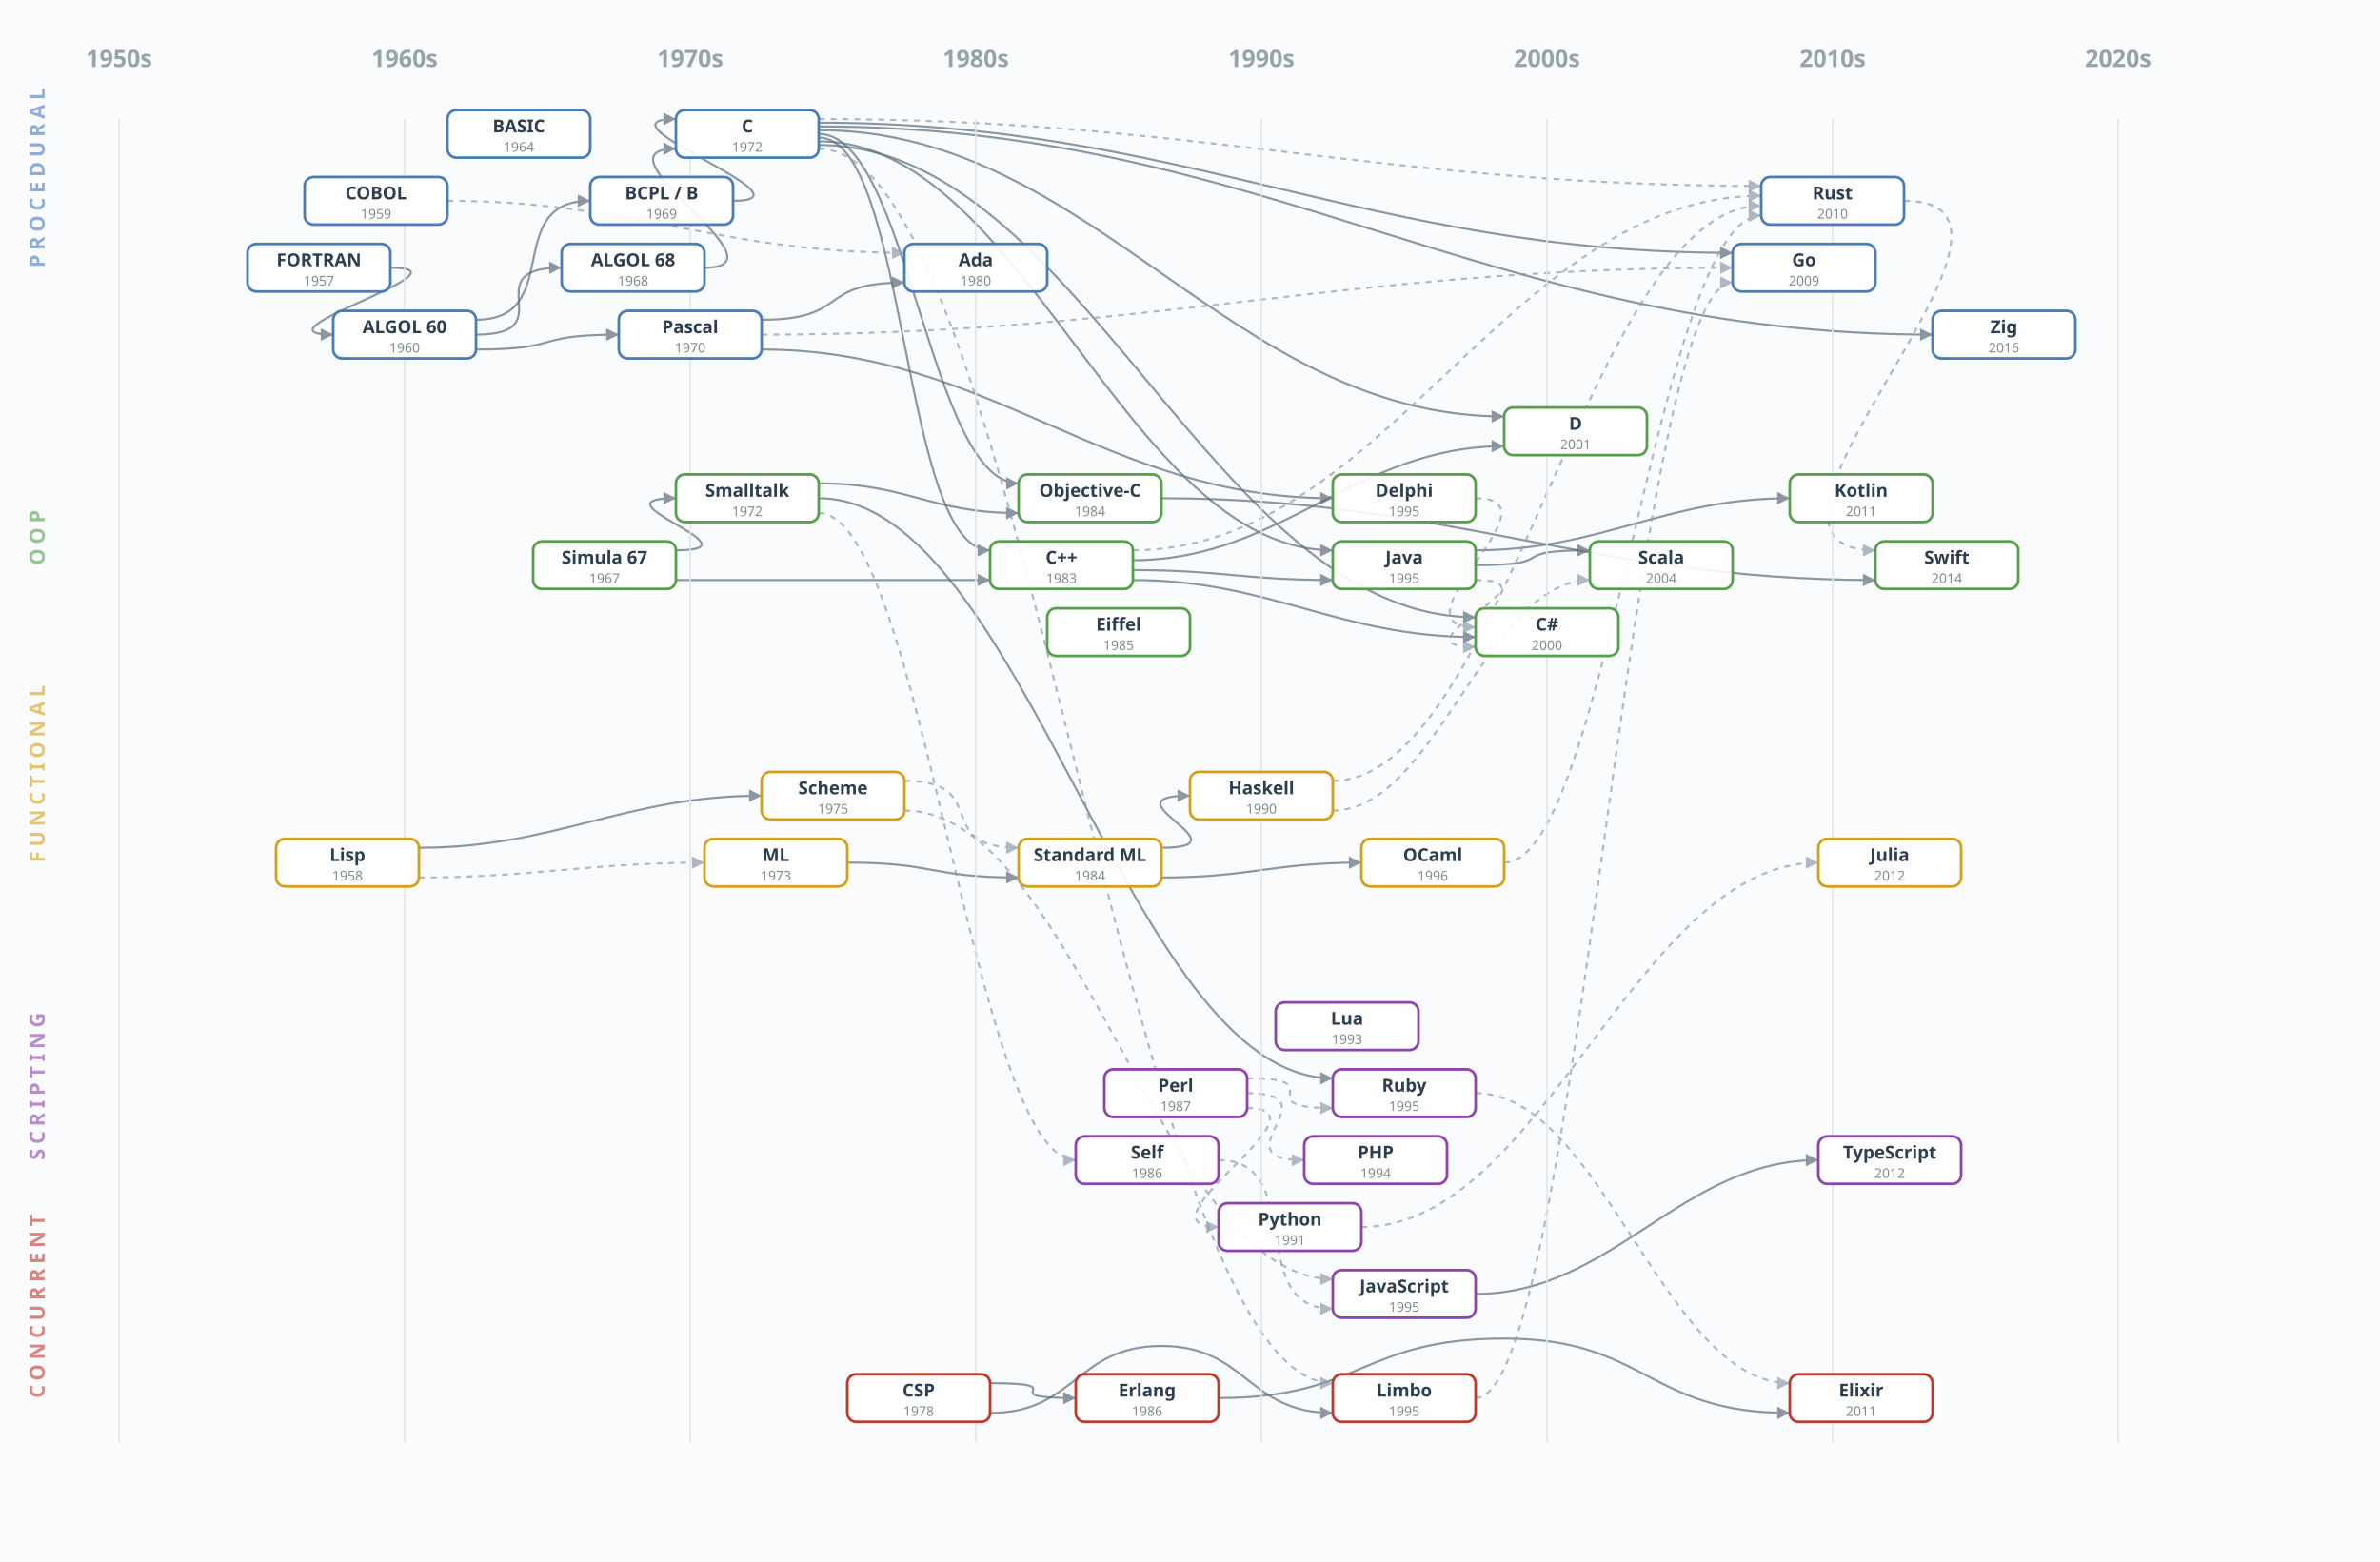
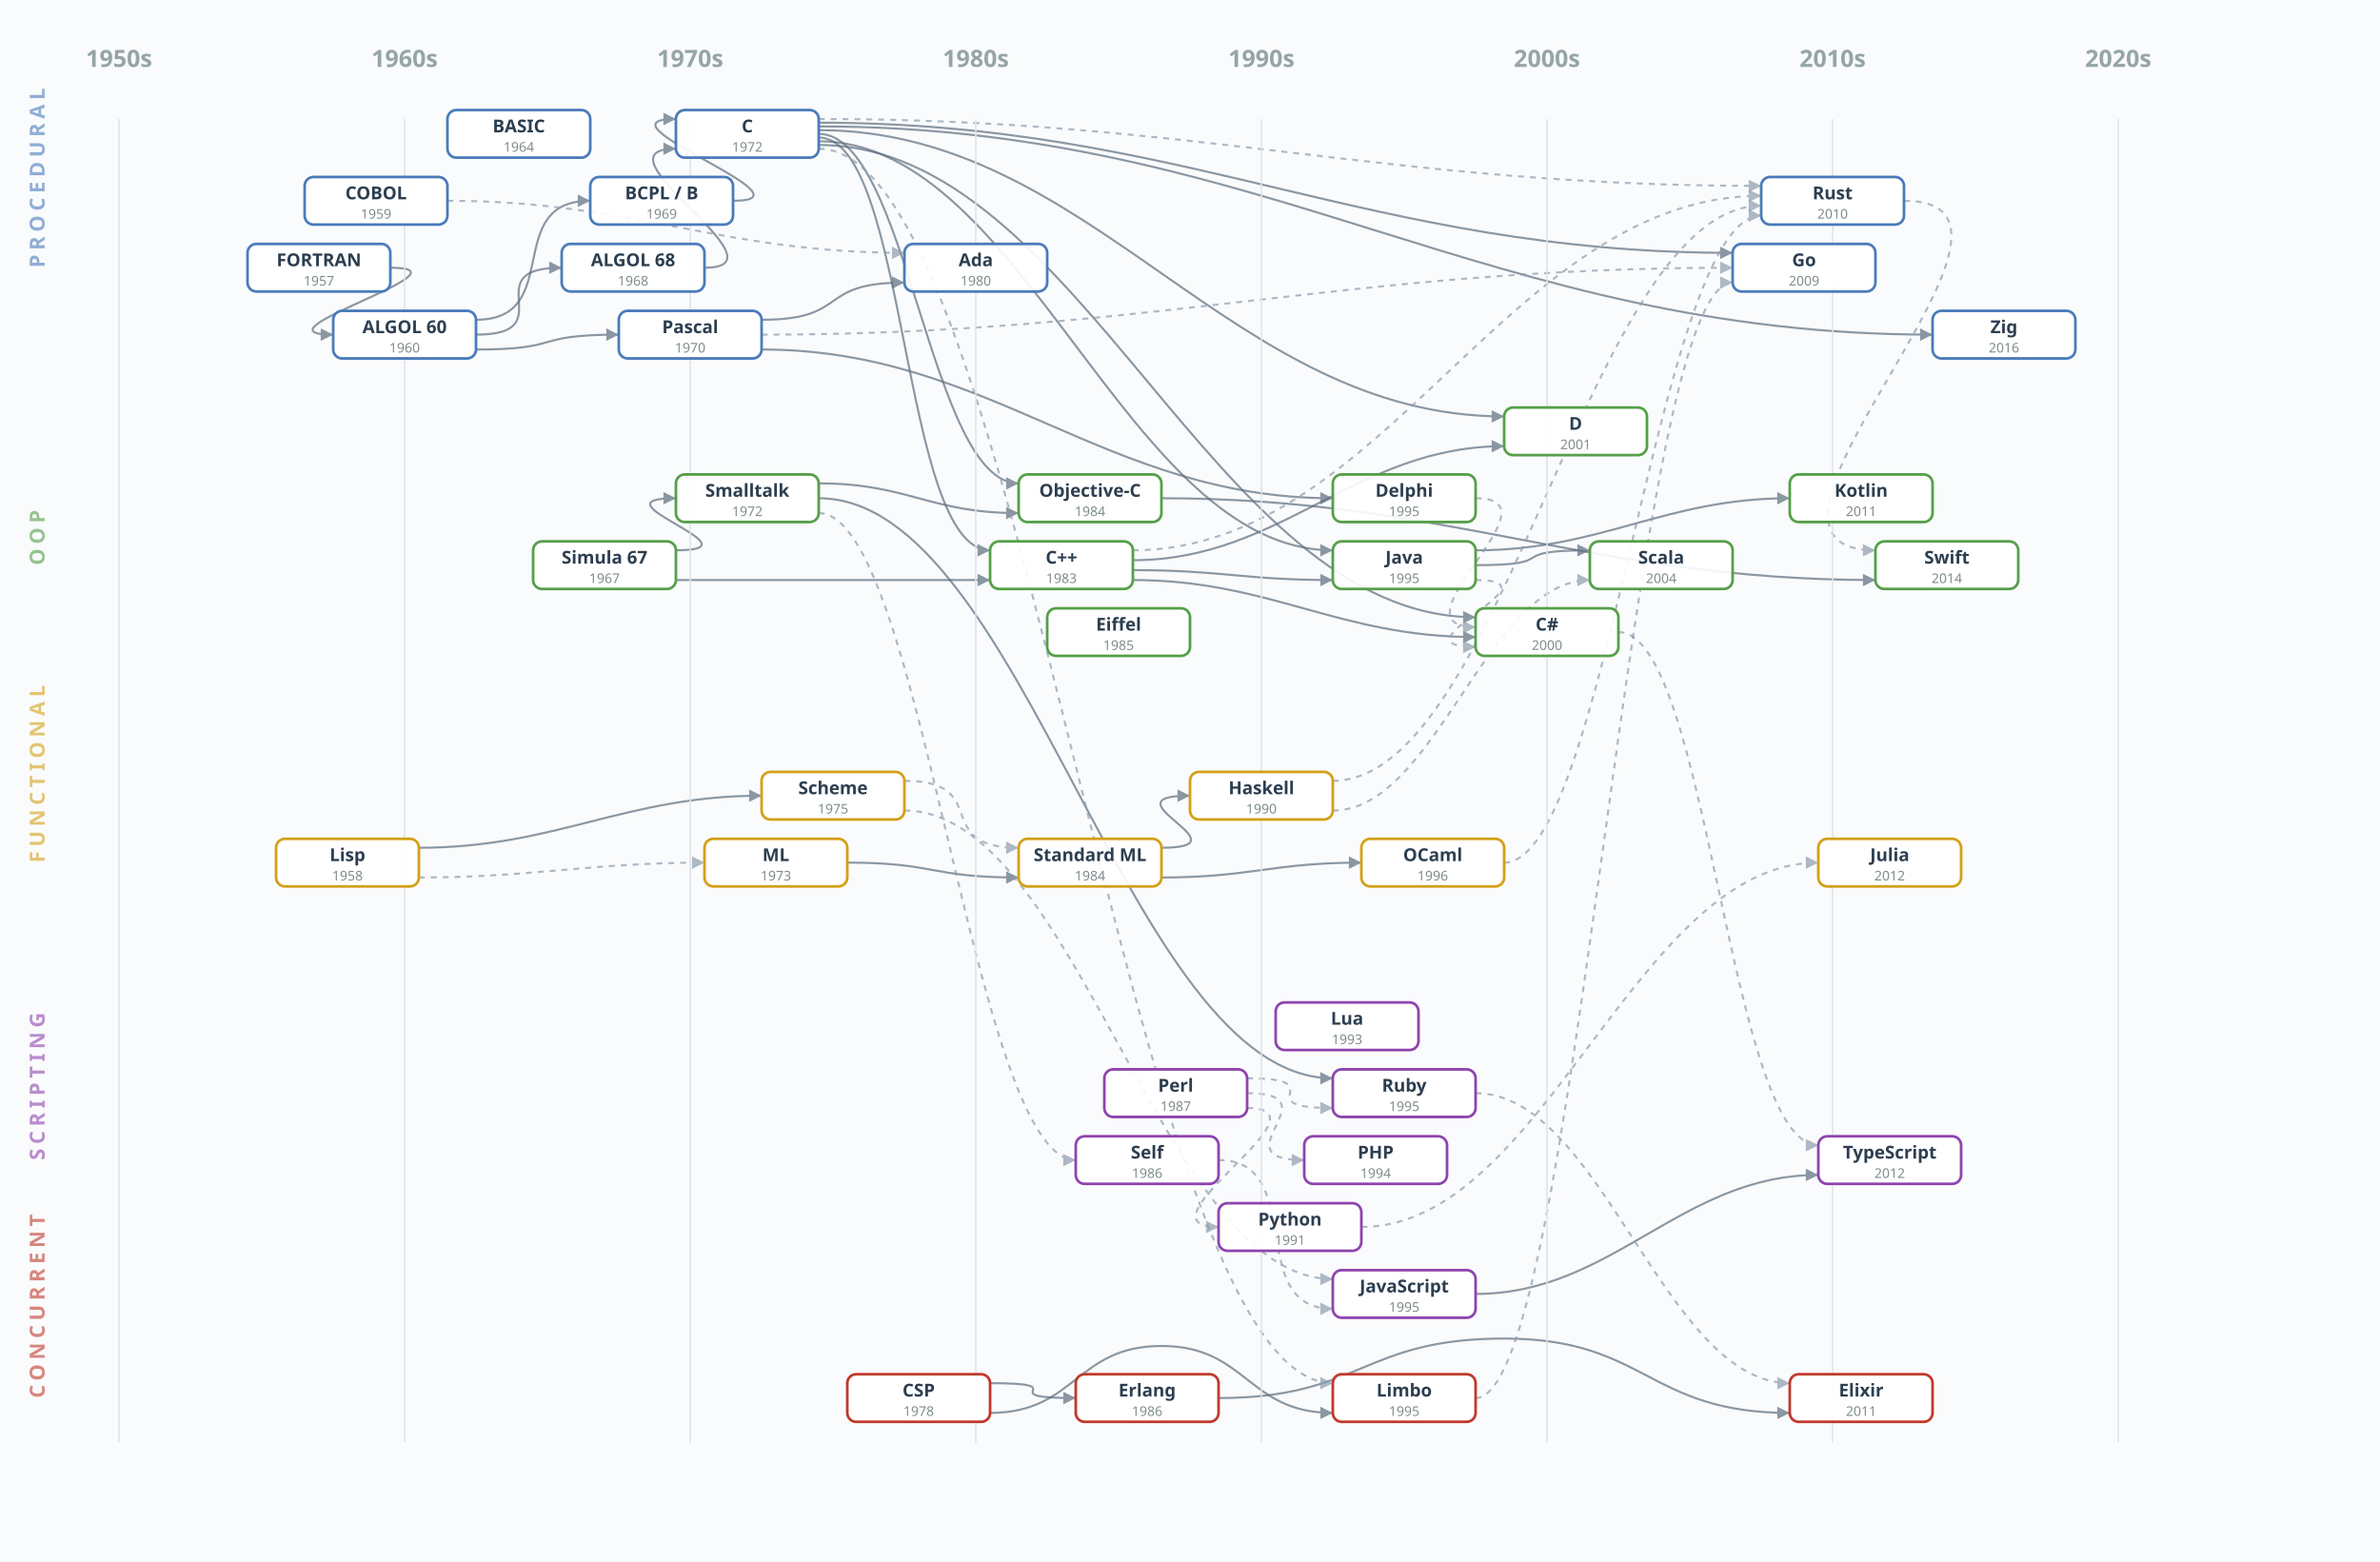
<svg xmlns="http://www.w3.org/2000/svg" viewBox="0 0 1600 1050" width="1600" height="1050">
  <rect width="1600" height="1050" fill="#fafbfc" />
  <defs>
    <marker id="as" viewBox="0 0 10 10" refX="10" refY="5" markerWidth="6" markerHeight="6" orient="auto-start-reverse">
      <path d="M0 0L10 5L0 10z" fill="#5a6c7d" />
    </marker>
    <marker id="ad" viewBox="0 0 10 10" refX="10" refY="5" markerWidth="6" markerHeight="6" orient="auto-start-reverse">
      <path d="M0 0L10 5L0 10z" fill="#8b9bac" />
    </marker>
  </defs>
  <path d="M262.4,180C322.4,180 164.0,225 224.0,225" stroke="#5a6c7d" stroke-width="1.4" fill="none" marker-end="url(#as)" opacity="0.7" />
  <path d="M320.0,225.0C380.0,225.0 317.6,180 377.6,180" stroke="#5a6c7d" stroke-width="1.4" fill="none" marker-end="url(#as)" opacity="0.7" />
  <path d="M320.0,235.0C380.0,235.0 356.0,225 416.0,225" stroke="#5a6c7d" stroke-width="1.4" fill="none" marker-end="url(#as)" opacity="0.7" />
  <path d="M320.0,215.0C380.0,215.0 336.8,135 396.8,135" stroke="#5a6c7d" stroke-width="1.4" fill="none" marker-end="url(#as)" opacity="0.7" />
  <path d="M492.8,135C552.8,135 394.4,80.0 454.4,80.0" stroke="#5a6c7d" stroke-width="1.4" fill="none" marker-end="url(#as)" opacity="0.7" />
  <path d="M473.6,180C533.6,180 394.4,100.0 454.4,100.0" stroke="#5a6c7d" stroke-width="1.4" fill="none" marker-end="url(#as)" opacity="0.7" />
  <path d="M512.0,215.0C572.0,215.0 548.0,190.0 608.0,190.0" stroke="#5a6c7d" stroke-width="1.4" fill="none" marker-end="url(#as)" opacity="0.7" />
  <path d="M512.0,235.0C665.6,235.0 742.4,335 896.0,335" stroke="#5a6c7d" stroke-width="1.4" fill="none" marker-end="url(#as)" opacity="0.7" />
  <path d="M550.4,92.5C610.4,92.5 605.6,370.0 665.6,370.0" stroke="#5a6c7d" stroke-width="1.4" fill="none" marker-end="url(#as)" opacity="0.7" />
  <path d="M550.4,90.0C610.4,90.0 624.8,325.0 684.8,325.0" stroke="#5a6c7d" stroke-width="1.4" fill="none" marker-end="url(#as)" opacity="0.7" />
  <path d="M550.4,95.0C688.64,95.0 757.76,370.0 896.0,370.0" stroke="#5a6c7d" stroke-width="1.4" fill="none" marker-end="url(#as)" opacity="0.7" />
  <path d="M550.4,97.5C727.04,97.5 815.36,415.0 992.0,415.0" stroke="#5a6c7d" stroke-width="1.4" fill="none" marker-end="url(#as)" opacity="0.7" />
  <path d="M550.4,82.5C796.16,82.5 919.04,170.0 1164.8,170.0" stroke="#5a6c7d" stroke-width="1.4" fill="none" marker-end="url(#as)" opacity="0.7" />
  <path d="M550.4,87.5C734.72,87.5 826.88,280.0 1011.2,280.0" stroke="#5a6c7d" stroke-width="1.4" fill="none" marker-end="url(#as)" opacity="0.7" />
  <path d="M550.4,85.0C849.92,85.0 999.68,225 1299.2,225" stroke="#5a6c7d" stroke-width="1.4" fill="none" marker-end="url(#as)" opacity="0.7" />
  <path d="M454.4,370.0C514.4,370.0 394.4,335 454.4,335" stroke="#5a6c7d" stroke-width="1.4" fill="none" marker-end="url(#as)" opacity="0.7" />
  <path d="M454.4,390.0C538.88,390.0 581.12,390.0 665.6,390.0" stroke="#5a6c7d" stroke-width="1.4" fill="none" marker-end="url(#as)" opacity="0.7" />
  <path d="M550.4,325.0C610.4,325.0 624.8,345.0 684.8,345.0" stroke="#5a6c7d" stroke-width="1.4" fill="none" marker-end="url(#as)" opacity="0.7" />
  <path d="M550.4,335.0C688.64,335.0 757.76,725.0 896.0,725.0" stroke="#5a6c7d" stroke-width="1.4" fill="none" marker-end="url(#as)" opacity="0.7" />
  <path d="M761.6,383.333C821.6,383.333 836.0,390.0 896.0,390.0" stroke="#5a6c7d" stroke-width="1.4" fill="none" marker-end="url(#as)" opacity="0.7" />
  <path d="M761.6,390.0C853.76,390.0 899.84,428.333 992.0,428.333" stroke="#5a6c7d" stroke-width="1.4" fill="none" marker-end="url(#as)" opacity="0.7" />
  <path d="M761.6,376.667C861.44,376.667 911.36,300.0 1011.2,300.0" stroke="#5a6c7d" stroke-width="1.4" fill="none" marker-end="url(#as)" opacity="0.7" />
  <path d="M780.8,335C972.8,335 1068.8,390.0 1260.8,390.0" stroke="#5a6c7d" stroke-width="1.4" fill="none" marker-end="url(#as)" opacity="0.7" />
  <path d="M992.0,380.0C1052.0,380.0 1008.8,370.0 1068.8,370.0" stroke="#5a6c7d" stroke-width="1.4" fill="none" marker-end="url(#as)" opacity="0.7" />
  <path d="M992.0,370.0C1076.48,370.0 1118.72,335 1203.2,335" stroke="#5a6c7d" stroke-width="1.4" fill="none" marker-end="url(#as)" opacity="0.7" />
  <path d="M281.6,570.0C373.76,570.0 419.84,535 512.0,535" stroke="#5a6c7d" stroke-width="1.4" fill="none" marker-end="url(#as)" opacity="0.7" />
  <path d="M569.6,580C629.6,580 624.8,590.0 684.8,590.0" stroke="#5a6c7d" stroke-width="1.4" fill="none" marker-end="url(#as)" opacity="0.7" />
  <path d="M780.8,590.0C840.8,590.0 855.2,580 915.2,580" stroke="#5a6c7d" stroke-width="1.4" fill="none" marker-end="url(#as)" opacity="0.7" />
  <path d="M780.8,570.0C840.8,570.0 740.0,535 800.0,535" stroke="#5a6c7d" stroke-width="1.4" fill="none" marker-end="url(#as)" opacity="0.7" />
-   <path d="M992.0,870C1084.16,870 1130.24,780 1222.4,780" stroke="#5a6c7d" stroke-width="1.4" fill="none" marker-end="url(#as)" opacity="0.7" />
+   <path d="M992.0,870C1084.16,870 1130.24,790.0 1222.4,790.0" stroke="#5a6c7d" stroke-width="1.4" fill="none" marker-end="url(#as)" opacity="0.7" />
  <path d="M665.6,930.0C725.6,930.0 663.2,940 723.2,940" stroke="#5a6c7d" stroke-width="1.4" fill="none" marker-end="url(#as)" opacity="0.7" />
  <path d="M665.6,950.0C723.2,950.0 723.2,905.0 780.8,905.0C838.4,905.0 838.4,950.0 896.0,950.0" stroke="#5a6c7d" stroke-width="1.4" fill="none" marker-end="url(#as)" opacity="0.7" />
  <path d="M819.2,940C915.2,940 915.2,900.0 1011.2,900.0C1107.2,900.0 1107.2,950.0 1203.2,950.0" stroke="#5a6c7d" stroke-width="1.4" fill="none" marker-end="url(#as)" opacity="0.7" />
  <path d="M550.4,345.0C619.52,345.0 654.08,780 723.2,780" stroke="#8b9bac" stroke-width="1.4" fill="none" stroke-dasharray="4,4" marker-end="url(#ad)" opacity="0.7" />
  <path d="M281.6,590.0C358.4,590.0 396.8,580 473.6,580" stroke="#8b9bac" stroke-width="1.4" fill="none" stroke-dasharray="4,4" marker-end="url(#ad)" opacity="0.7" />
  <path d="M608.0,525.0C668.0,525.0 624.8,570.0 684.8,570.0" stroke="#8b9bac" stroke-width="1.4" fill="none" stroke-dasharray="4,4" marker-end="url(#ad)" opacity="0.7" />
  <path d="M896.0,545.0C965.12,545.0 999.68,390.0 1068.8,390.0" stroke="#8b9bac" stroke-width="1.4" fill="none" stroke-dasharray="4,4" marker-end="url(#ad)" opacity="0.7" />
  <path d="M819.2,780C879.2,780 836.0,880.0 896.0,880.0" stroke="#8b9bac" stroke-width="1.4" fill="none" stroke-dasharray="4,4" marker-end="url(#ad)" opacity="0.7" />
  <path d="M838.4,745.0C898.4,745.0 759.2,825 819.2,825" stroke="#8b9bac" stroke-width="1.4" fill="none" stroke-dasharray="4,4" marker-end="url(#ad)" opacity="0.7" />
  <path d="M838.4,725.0C898.4,725.0 836.0,745.0 896.0,745.0" stroke="#8b9bac" stroke-width="1.4" fill="none" stroke-dasharray="4,4" marker-end="url(#ad)" opacity="0.7" />
  <path d="M838.4,735.0C898.4,735.0 816.8,780 876.8,780" stroke="#8b9bac" stroke-width="1.4" fill="none" stroke-dasharray="4,4" marker-end="url(#ad)" opacity="0.7" />
  <path d="M915.2,825C1038.08,825 1099.52,580 1222.4,580" stroke="#8b9bac" stroke-width="1.4" fill="none" stroke-dasharray="4,4" marker-end="url(#ad)" opacity="0.7" />
  <path d="M550.4,80.0C803.84,80.0 930.56,125.0 1184.0,125.0" stroke="#8b9bac" stroke-width="1.4" fill="none" stroke-dasharray="4,4" marker-end="url(#ad)" opacity="0.7" />
  <path d="M1011.2,580C1080.32,580 1114.88,145.0 1184.0,145.0" stroke="#8b9bac" stroke-width="1.4" fill="none" stroke-dasharray="4,4" marker-end="url(#ad)" opacity="0.7" />
  <path d="M761.6,370.0C930.56,370.0 1015.04,131.667 1184.0,131.667" stroke="#8b9bac" stroke-width="1.4" fill="none" stroke-dasharray="4,4" marker-end="url(#ad)" opacity="0.7" />
  <path d="M608.0,545.0C723.2,545.0 780.8,860.0 896.0,860.0" stroke="#8b9bac" stroke-width="1.4" fill="none" stroke-dasharray="4,4" marker-end="url(#ad)" opacity="0.7" />
  <path d="M992.0,735C1076.48,735 1118.72,930.0 1203.2,930.0" stroke="#8b9bac" stroke-width="1.4" fill="none" stroke-dasharray="4,4" marker-end="url(#ad)" opacity="0.7" />
  <path d="M992.0,390.0C1052.0,390.0 932.0,435.0 992.0,435.0" stroke="#8b9bac" stroke-width="1.4" fill="none" stroke-dasharray="4,4" marker-end="url(#ad)" opacity="0.7" />
  <path d="M896.0,525.0C1011.2,525.0 1068.8,138.333 1184.0,138.333" stroke="#8b9bac" stroke-width="1.4" fill="none" stroke-dasharray="4,4" marker-end="url(#ad)" opacity="0.7" />
  <path d="M992.0,335C1052.0,335 932.0,421.667 992.0,421.667" stroke="#8b9bac" stroke-width="1.4" fill="none" stroke-dasharray="4,4" marker-end="url(#ad)" opacity="0.7" />
  <path d="M300.8,135C423.68,135 485.12,170.0 608.0,170.0" stroke="#8b9bac" stroke-width="1.4" fill="none" stroke-dasharray="4,4" marker-end="url(#ad)" opacity="0.7" />
  <path d="M992.0,940C1061.12,940 1095.68,190.0 1164.8,190.0" stroke="#8b9bac" stroke-width="1.4" fill="none" stroke-dasharray="4,4" marker-end="url(#ad)" opacity="0.7" />
  <path d="M512.0,225.0C773.12,225.0 903.68,180.0 1164.8,180.0" stroke="#8b9bac" stroke-width="1.4" fill="none" stroke-dasharray="4,4" marker-end="url(#ad)" opacity="0.7" />
  <path d="M550.4,100.0C688.64,100.0 757.76,930.0 896.0,930.0" stroke="#8b9bac" stroke-width="1.4" fill="none" stroke-dasharray="4,4" marker-end="url(#ad)" opacity="0.7" />
  <path d="M1280.0,135C1397.5,135 1143.3,370.0 1260.8,370.0" stroke="#8b9bac" stroke-width="1.4" fill="none" stroke-dasharray="4,4" marker-end="url(#ad)" opacity="0.7" />
+   <path d="M1088.0,425C1148.0,425 1162.4,770.0 1222.4,770.0" stroke="#8b9bac" stroke-width="1.4" fill="none" stroke-dasharray="4,4" marker-end="url(#ad)" opacity="0.7" />
  <line x1="80.0" y1="80" x2="80.0" y2="970" stroke="#e1e4e8" stroke-width="1" />
  <text x="80.0" y="45" text-anchor="middle" font-size="16" font-family="sans-serif" fill="#95a5a6" font-weight="bold">1950s</text>
  <line x1="272.0" y1="80" x2="272.0" y2="970" stroke="#e1e4e8" stroke-width="1" />
  <text x="272.0" y="45" text-anchor="middle" font-size="16" font-family="sans-serif" fill="#95a5a6" font-weight="bold">1960s</text>
  <line x1="464.0" y1="80" x2="464.0" y2="970" stroke="#e1e4e8" stroke-width="1" />
  <text x="464.0" y="45" text-anchor="middle" font-size="16" font-family="sans-serif" fill="#95a5a6" font-weight="bold">1970s</text>
  <line x1="656.0" y1="80" x2="656.0" y2="970" stroke="#e1e4e8" stroke-width="1" />
  <text x="656.0" y="45" text-anchor="middle" font-size="16" font-family="sans-serif" fill="#95a5a6" font-weight="bold">1980s</text>
  <line x1="848.0" y1="80" x2="848.0" y2="970" stroke="#e1e4e8" stroke-width="1" />
  <text x="848.0" y="45" text-anchor="middle" font-size="16" font-family="sans-serif" fill="#95a5a6" font-weight="bold">1990s</text>
  <line x1="1040.0" y1="80" x2="1040.0" y2="970" stroke="#e1e4e8" stroke-width="1" />
  <text x="1040.0" y="45" text-anchor="middle" font-size="16" font-family="sans-serif" fill="#95a5a6" font-weight="bold">2000s</text>
  <line x1="1232.0" y1="80" x2="1232.0" y2="970" stroke="#e1e4e8" stroke-width="1" />
  <text x="1232.0" y="45" text-anchor="middle" font-size="16" font-family="sans-serif" fill="#95a5a6" font-weight="bold">2010s</text>
  <line x1="1424.0" y1="80" x2="1424.0" y2="970" stroke="#e1e4e8" stroke-width="1" />
  <text x="1424.0" y="45" text-anchor="middle" font-size="16" font-family="sans-serif" fill="#95a5a6" font-weight="bold">2020s</text>
  <text x="30" y="180" transform="rotate(-90 30 180)" font-size="14" font-family="sans-serif" fill="#4a7cba" font-weight="bold" opacity="0.6" letter-spacing="3">PROCEDURAL</text>
  <text x="30" y="380" transform="rotate(-90 30 380)" font-size="14" font-family="sans-serif" fill="#55a049" font-weight="bold" opacity="0.6" letter-spacing="3">OOP</text>
  <text x="30" y="580" transform="rotate(-90 30 580)" font-size="14" font-family="sans-serif" fill="#d4a017" font-weight="bold" opacity="0.6" letter-spacing="3">FUNCTIONAL</text>
  <text x="30" y="780" transform="rotate(-90 30 780)" font-size="14" font-family="sans-serif" fill="#8e44ad" font-weight="bold" opacity="0.6" letter-spacing="3">SCRIPTING</text>
  <text x="30" y="940" transform="rotate(-90 30 940)" font-size="14" font-family="sans-serif" fill="#c0392b" font-weight="bold" opacity="0.6" letter-spacing="3">CONCURRENT</text>
  <g>
    <rect x="166.4" y="164.0" width="96" height="32" rx="6" ry="6" fill="#ffffff" fill-opacity="0.9" stroke="#4a7cba" stroke-width="1.8" />
    <text x="214.4" y="179" text-anchor="middle" font-size="12" font-family="sans-serif" font-weight="bold" fill="#2c3e50">FORTRAN</text>
    <text x="214.4" y="192" text-anchor="middle" font-size="9" font-family="sans-serif" fill="#7f8c8d">1957</text>
  </g>
  <g>
    <rect x="204.8" y="119.0" width="96" height="32" rx="6" ry="6" fill="#ffffff" fill-opacity="0.9" stroke="#4a7cba" stroke-width="1.8" />
    <text x="252.8" y="134" text-anchor="middle" font-size="12" font-family="sans-serif" font-weight="bold" fill="#2c3e50">COBOL</text>
    <text x="252.8" y="147" text-anchor="middle" font-size="9" font-family="sans-serif" fill="#7f8c8d">1959</text>
  </g>
  <g>
    <rect x="224.0" y="209.0" width="96" height="32" rx="6" ry="6" fill="#ffffff" fill-opacity="0.9" stroke="#4a7cba" stroke-width="1.8" />
    <text x="272.0" y="224" text-anchor="middle" font-size="12" font-family="sans-serif" font-weight="bold" fill="#2c3e50">ALGOL 60</text>
    <text x="272.0" y="237" text-anchor="middle" font-size="9" font-family="sans-serif" fill="#7f8c8d">1960</text>
  </g>
  <g>
    <rect x="377.6" y="164.0" width="96" height="32" rx="6" ry="6" fill="#ffffff" fill-opacity="0.9" stroke="#4a7cba" stroke-width="1.8" />
    <text x="425.6" y="179" text-anchor="middle" font-size="12" font-family="sans-serif" font-weight="bold" fill="#2c3e50">ALGOL 68</text>
    <text x="425.6" y="192" text-anchor="middle" font-size="9" font-family="sans-serif" fill="#7f8c8d">1968</text>
  </g>
  <g>
    <rect x="416.0" y="209.0" width="96" height="32" rx="6" ry="6" fill="#ffffff" fill-opacity="0.9" stroke="#4a7cba" stroke-width="1.8" />
    <text x="464.0" y="224" text-anchor="middle" font-size="12" font-family="sans-serif" font-weight="bold" fill="#2c3e50">Pascal</text>
    <text x="464.0" y="237" text-anchor="middle" font-size="9" font-family="sans-serif" fill="#7f8c8d">1970</text>
  </g>
  <g>
    <rect x="396.8" y="119.0" width="96" height="32" rx="6" ry="6" fill="#ffffff" fill-opacity="0.9" stroke="#4a7cba" stroke-width="1.8" />
    <text x="444.8" y="134" text-anchor="middle" font-size="12" font-family="sans-serif" font-weight="bold" fill="#2c3e50">BCPL / B</text>
    <text x="444.8" y="147" text-anchor="middle" font-size="9" font-family="sans-serif" fill="#7f8c8d">1969</text>
  </g>
  <g>
    <rect x="454.4" y="74.0" width="96" height="32" rx="6" ry="6" fill="#ffffff" fill-opacity="0.9" stroke="#4a7cba" stroke-width="1.8" />
    <text x="502.4" y="89" text-anchor="middle" font-size="12" font-family="sans-serif" font-weight="bold" fill="#2c3e50">C</text>
    <text x="502.4" y="102" text-anchor="middle" font-size="9" font-family="sans-serif" fill="#7f8c8d">1972</text>
  </g>
  <g>
    <rect x="608.0" y="164.0" width="96" height="32" rx="6" ry="6" fill="#ffffff" fill-opacity="0.9" stroke="#4a7cba" stroke-width="1.8" />
    <text x="656.0" y="179" text-anchor="middle" font-size="12" font-family="sans-serif" font-weight="bold" fill="#2c3e50">Ada</text>
    <text x="656.0" y="192" text-anchor="middle" font-size="9" font-family="sans-serif" fill="#7f8c8d">1980</text>
  </g>
  <g>
    <rect x="1164.8" y="164.0" width="96" height="32" rx="6" ry="6" fill="#ffffff" fill-opacity="0.9" stroke="#4a7cba" stroke-width="1.8" />
    <text x="1212.8" y="179" text-anchor="middle" font-size="12" font-family="sans-serif" font-weight="bold" fill="#2c3e50">Go</text>
    <text x="1212.8" y="192" text-anchor="middle" font-size="9" font-family="sans-serif" fill="#7f8c8d">2009</text>
  </g>
  <g>
    <rect x="1184.0" y="119.0" width="96" height="32" rx="6" ry="6" fill="#ffffff" fill-opacity="0.9" stroke="#4a7cba" stroke-width="1.8" />
    <text x="1232.0" y="134" text-anchor="middle" font-size="12" font-family="sans-serif" font-weight="bold" fill="#2c3e50">Rust</text>
    <text x="1232.0" y="147" text-anchor="middle" font-size="9" font-family="sans-serif" fill="#7f8c8d">2010</text>
  </g>
  <g>
    <rect x="1299.2" y="209.0" width="96" height="32" rx="6" ry="6" fill="#ffffff" fill-opacity="0.9" stroke="#4a7cba" stroke-width="1.8" />
    <text x="1347.2" y="224" text-anchor="middle" font-size="12" font-family="sans-serif" font-weight="bold" fill="#2c3e50">Zig</text>
    <text x="1347.2" y="237" text-anchor="middle" font-size="9" font-family="sans-serif" fill="#7f8c8d">2016</text>
  </g>
  <g>
    <rect x="358.4" y="364.0" width="96" height="32" rx="6" ry="6" fill="#ffffff" fill-opacity="0.9" stroke="#55a049" stroke-width="1.8" />
    <text x="406.4" y="379" text-anchor="middle" font-size="12" font-family="sans-serif" font-weight="bold" fill="#2c3e50">Simula 67</text>
    <text x="406.4" y="392" text-anchor="middle" font-size="9" font-family="sans-serif" fill="#7f8c8d">1967</text>
  </g>
  <g>
    <rect x="454.4" y="319.0" width="96" height="32" rx="6" ry="6" fill="#ffffff" fill-opacity="0.9" stroke="#55a049" stroke-width="1.8" />
    <text x="502.4" y="334" text-anchor="middle" font-size="12" font-family="sans-serif" font-weight="bold" fill="#2c3e50">Smalltalk</text>
    <text x="502.4" y="347" text-anchor="middle" font-size="9" font-family="sans-serif" fill="#7f8c8d">1972</text>
  </g>
  <g>
    <rect x="665.6" y="364.0" width="96" height="32" rx="6" ry="6" fill="#ffffff" fill-opacity="0.9" stroke="#55a049" stroke-width="1.8" />
    <text x="713.6" y="379" text-anchor="middle" font-size="12" font-family="sans-serif" font-weight="bold" fill="#2c3e50">C++</text>
    <text x="713.6" y="392" text-anchor="middle" font-size="9" font-family="sans-serif" fill="#7f8c8d">1983</text>
  </g>
  <g>
    <rect x="684.8" y="319.0" width="96" height="32" rx="6" ry="6" fill="#ffffff" fill-opacity="0.9" stroke="#55a049" stroke-width="1.8" />
    <text x="732.8" y="334" text-anchor="middle" font-size="12" font-family="sans-serif" font-weight="bold" fill="#2c3e50">Objective-C</text>
    <text x="732.8" y="347" text-anchor="middle" font-size="9" font-family="sans-serif" fill="#7f8c8d">1984</text>
  </g>
  <g>
    <rect x="704.0" y="409.0" width="96" height="32" rx="6" ry="6" fill="#ffffff" fill-opacity="0.9" stroke="#55a049" stroke-width="1.8" />
    <text x="752.0" y="424" text-anchor="middle" font-size="12" font-family="sans-serif" font-weight="bold" fill="#2c3e50">Eiffel</text>
    <text x="752.0" y="437" text-anchor="middle" font-size="9" font-family="sans-serif" fill="#7f8c8d">1985</text>
  </g>
  <g>
    <rect x="896.0" y="364.0" width="96" height="32" rx="6" ry="6" fill="#ffffff" fill-opacity="0.9" stroke="#55a049" stroke-width="1.8" />
    <text x="944.0" y="379" text-anchor="middle" font-size="12" font-family="sans-serif" font-weight="bold" fill="#2c3e50">Java</text>
    <text x="944.0" y="392" text-anchor="middle" font-size="9" font-family="sans-serif" fill="#7f8c8d">1995</text>
  </g>
  <g>
    <rect x="896.0" y="319.0" width="96" height="32" rx="6" ry="6" fill="#ffffff" fill-opacity="0.9" stroke="#55a049" stroke-width="1.8" />
    <text x="944.0" y="334" text-anchor="middle" font-size="12" font-family="sans-serif" font-weight="bold" fill="#2c3e50">Delphi</text>
    <text x="944.0" y="347" text-anchor="middle" font-size="9" font-family="sans-serif" fill="#7f8c8d">1995</text>
  </g>
  <g>
    <rect x="992.0" y="409.0" width="96" height="32" rx="6" ry="6" fill="#ffffff" fill-opacity="0.9" stroke="#55a049" stroke-width="1.8" />
    <text x="1040.0" y="424" text-anchor="middle" font-size="12" font-family="sans-serif" font-weight="bold" fill="#2c3e50">C#</text>
    <text x="1040.0" y="437" text-anchor="middle" font-size="9" font-family="sans-serif" fill="#7f8c8d">2000</text>
  </g>
  <g>
    <rect x="1011.2" y="274.0" width="96" height="32" rx="6" ry="6" fill="#ffffff" fill-opacity="0.9" stroke="#55a049" stroke-width="1.8" />
    <text x="1059.2" y="289" text-anchor="middle" font-size="12" font-family="sans-serif" font-weight="bold" fill="#2c3e50">D</text>
    <text x="1059.2" y="302" text-anchor="middle" font-size="9" font-family="sans-serif" fill="#7f8c8d">2001</text>
  </g>
  <g>
    <rect x="1068.8" y="364.0" width="96" height="32" rx="6" ry="6" fill="#ffffff" fill-opacity="0.9" stroke="#55a049" stroke-width="1.8" />
    <text x="1116.8" y="379" text-anchor="middle" font-size="12" font-family="sans-serif" font-weight="bold" fill="#2c3e50">Scala</text>
    <text x="1116.8" y="392" text-anchor="middle" font-size="9" font-family="sans-serif" fill="#7f8c8d">2004</text>
  </g>
  <g>
    <rect x="1203.2" y="319.0" width="96" height="32" rx="6" ry="6" fill="#ffffff" fill-opacity="0.9" stroke="#55a049" stroke-width="1.8" />
    <text x="1251.2" y="334" text-anchor="middle" font-size="12" font-family="sans-serif" font-weight="bold" fill="#2c3e50">Kotlin</text>
    <text x="1251.2" y="347" text-anchor="middle" font-size="9" font-family="sans-serif" fill="#7f8c8d">2011</text>
  </g>
  <g>
    <rect x="1260.8" y="364.0" width="96" height="32" rx="6" ry="6" fill="#ffffff" fill-opacity="0.9" stroke="#55a049" stroke-width="1.8" />
    <text x="1308.8" y="379" text-anchor="middle" font-size="12" font-family="sans-serif" font-weight="bold" fill="#2c3e50">Swift</text>
    <text x="1308.8" y="392" text-anchor="middle" font-size="9" font-family="sans-serif" fill="#7f8c8d">2014</text>
  </g>
  <g>
    <rect x="185.6" y="564.0" width="96" height="32" rx="6" ry="6" fill="#ffffff" fill-opacity="0.9" stroke="#d4a017" stroke-width="1.8" />
    <text x="233.6" y="579" text-anchor="middle" font-size="12" font-family="sans-serif" font-weight="bold" fill="#2c3e50">Lisp</text>
    <text x="233.6" y="592" text-anchor="middle" font-size="9" font-family="sans-serif" fill="#7f8c8d">1958</text>
  </g>
  <g>
    <rect x="512.0" y="519.0" width="96" height="32" rx="6" ry="6" fill="#ffffff" fill-opacity="0.9" stroke="#d4a017" stroke-width="1.8" />
    <text x="560.0" y="534" text-anchor="middle" font-size="12" font-family="sans-serif" font-weight="bold" fill="#2c3e50">Scheme</text>
    <text x="560.0" y="547" text-anchor="middle" font-size="9" font-family="sans-serif" fill="#7f8c8d">1975</text>
  </g>
  <g>
    <rect x="473.6" y="564.0" width="96" height="32" rx="6" ry="6" fill="#ffffff" fill-opacity="0.9" stroke="#d4a017" stroke-width="1.8" />
    <text x="521.6" y="579" text-anchor="middle" font-size="12" font-family="sans-serif" font-weight="bold" fill="#2c3e50">ML</text>
    <text x="521.6" y="592" text-anchor="middle" font-size="9" font-family="sans-serif" fill="#7f8c8d">1973</text>
  </g>
  <g>
    <rect x="684.8" y="564.0" width="96" height="32" rx="6" ry="6" fill="#ffffff" fill-opacity="0.9" stroke="#d4a017" stroke-width="1.8" />
    <text x="732.8" y="579" text-anchor="middle" font-size="12" font-family="sans-serif" font-weight="bold" fill="#2c3e50">Standard ML</text>
    <text x="732.8" y="592" text-anchor="middle" font-size="9" font-family="sans-serif" fill="#7f8c8d">1984</text>
  </g>
  <g>
    <rect x="800.0" y="519.0" width="96" height="32" rx="6" ry="6" fill="#ffffff" fill-opacity="0.9" stroke="#d4a017" stroke-width="1.8" />
    <text x="848.0" y="534" text-anchor="middle" font-size="12" font-family="sans-serif" font-weight="bold" fill="#2c3e50">Haskell</text>
    <text x="848.0" y="547" text-anchor="middle" font-size="9" font-family="sans-serif" fill="#7f8c8d">1990</text>
  </g>
  <g>
    <rect x="915.2" y="564.0" width="96" height="32" rx="6" ry="6" fill="#ffffff" fill-opacity="0.9" stroke="#d4a017" stroke-width="1.8" />
    <text x="963.2" y="579" text-anchor="middle" font-size="12" font-family="sans-serif" font-weight="bold" fill="#2c3e50">OCaml</text>
    <text x="963.2" y="592" text-anchor="middle" font-size="9" font-family="sans-serif" fill="#7f8c8d">1996</text>
  </g>
  <g>
    <rect x="1222.4" y="564.0" width="96" height="32" rx="6" ry="6" fill="#ffffff" fill-opacity="0.9" stroke="#d4a017" stroke-width="1.8" />
    <text x="1270.4" y="579" text-anchor="middle" font-size="12" font-family="sans-serif" font-weight="bold" fill="#2c3e50">Julia</text>
    <text x="1270.4" y="592" text-anchor="middle" font-size="9" font-family="sans-serif" fill="#7f8c8d">2012</text>
  </g>
  <g>
    <rect x="300.8" y="74.0" width="96" height="32" rx="6" ry="6" fill="#ffffff" fill-opacity="0.9" stroke="#4a7cba" stroke-width="1.8" />
    <text x="348.8" y="89" text-anchor="middle" font-size="12" font-family="sans-serif" font-weight="bold" fill="#2c3e50">BASIC</text>
    <text x="348.8" y="102" text-anchor="middle" font-size="9" font-family="sans-serif" fill="#7f8c8d">1964</text>
  </g>
  <g>
    <rect x="742.4" y="719.0" width="96" height="32" rx="6" ry="6" fill="#ffffff" fill-opacity="0.9" stroke="#8e44ad" stroke-width="1.8" />
    <text x="790.4" y="734" text-anchor="middle" font-size="12" font-family="sans-serif" font-weight="bold" fill="#2c3e50">Perl</text>
    <text x="790.4" y="747" text-anchor="middle" font-size="9" font-family="sans-serif" fill="#7f8c8d">1987</text>
  </g>
  <g>
    <rect x="819.2" y="809.0" width="96" height="32" rx="6" ry="6" fill="#ffffff" fill-opacity="0.9" stroke="#8e44ad" stroke-width="1.8" />
    <text x="867.2" y="824" text-anchor="middle" font-size="12" font-family="sans-serif" font-weight="bold" fill="#2c3e50">Python</text>
    <text x="867.2" y="837" text-anchor="middle" font-size="9" font-family="sans-serif" fill="#7f8c8d">1991</text>
  </g>
  <g>
    <rect x="896.0" y="719.0" width="96" height="32" rx="6" ry="6" fill="#ffffff" fill-opacity="0.9" stroke="#8e44ad" stroke-width="1.8" />
    <text x="944.0" y="734" text-anchor="middle" font-size="12" font-family="sans-serif" font-weight="bold" fill="#2c3e50">Ruby</text>
    <text x="944.0" y="747" text-anchor="middle" font-size="9" font-family="sans-serif" fill="#7f8c8d">1995</text>
  </g>
  <g>
    <rect x="876.8" y="764.0" width="96" height="32" rx="6" ry="6" fill="#ffffff" fill-opacity="0.9" stroke="#8e44ad" stroke-width="1.8" />
    <text x="924.8" y="779" text-anchor="middle" font-size="12" font-family="sans-serif" font-weight="bold" fill="#2c3e50">PHP</text>
    <text x="924.8" y="792" text-anchor="middle" font-size="9" font-family="sans-serif" fill="#7f8c8d">1994</text>
  </g>
  <g>
    <rect x="857.6" y="674.0" width="96" height="32" rx="6" ry="6" fill="#ffffff" fill-opacity="0.9" stroke="#8e44ad" stroke-width="1.8" />
    <text x="905.6" y="689" text-anchor="middle" font-size="12" font-family="sans-serif" font-weight="bold" fill="#2c3e50">Lua</text>
    <text x="905.6" y="702" text-anchor="middle" font-size="9" font-family="sans-serif" fill="#7f8c8d">1993</text>
  </g>
  <g>
    <rect x="896.0" y="854.0" width="96" height="32" rx="6" ry="6" fill="#ffffff" fill-opacity="0.9" stroke="#8e44ad" stroke-width="1.8" />
    <text x="944.0" y="869" text-anchor="middle" font-size="12" font-family="sans-serif" font-weight="bold" fill="#2c3e50">JavaScript</text>
    <text x="944.0" y="882" text-anchor="middle" font-size="9" font-family="sans-serif" fill="#7f8c8d">1995</text>
  </g>
  <g>
    <rect x="1222.4" y="764.0" width="96" height="32" rx="6" ry="6" fill="#ffffff" fill-opacity="0.9" stroke="#8e44ad" stroke-width="1.8" />
    <text x="1270.4" y="779" text-anchor="middle" font-size="12" font-family="sans-serif" font-weight="bold" fill="#2c3e50">TypeScript</text>
    <text x="1270.4" y="792" text-anchor="middle" font-size="9" font-family="sans-serif" fill="#7f8c8d">2012</text>
  </g>
  <g>
    <rect x="723.2" y="764.0" width="96" height="32" rx="6" ry="6" fill="#ffffff" fill-opacity="0.9" stroke="#8e44ad" stroke-width="1.8" />
    <text x="771.2" y="779" text-anchor="middle" font-size="12" font-family="sans-serif" font-weight="bold" fill="#2c3e50">Self</text>
    <text x="771.2" y="792" text-anchor="middle" font-size="9" font-family="sans-serif" fill="#7f8c8d">1986</text>
  </g>
  <g>
    <rect x="569.6" y="924.0" width="96" height="32" rx="6" ry="6" fill="#ffffff" fill-opacity="0.9" stroke="#c0392b" stroke-width="1.8" />
    <text x="617.6" y="939" text-anchor="middle" font-size="12" font-family="sans-serif" font-weight="bold" fill="#2c3e50">CSP</text>
    <text x="617.6" y="952" text-anchor="middle" font-size="9" font-family="sans-serif" fill="#7f8c8d">1978</text>
  </g>
  <g>
    <rect x="723.2" y="924.0" width="96" height="32" rx="6" ry="6" fill="#ffffff" fill-opacity="0.9" stroke="#c0392b" stroke-width="1.8" />
    <text x="771.2" y="939" text-anchor="middle" font-size="12" font-family="sans-serif" font-weight="bold" fill="#2c3e50">Erlang</text>
    <text x="771.2" y="952" text-anchor="middle" font-size="9" font-family="sans-serif" fill="#7f8c8d">1986</text>
  </g>
  <g>
    <rect x="896.0" y="924.0" width="96" height="32" rx="6" ry="6" fill="#ffffff" fill-opacity="0.9" stroke="#c0392b" stroke-width="1.8" />
    <text x="944.0" y="939" text-anchor="middle" font-size="12" font-family="sans-serif" font-weight="bold" fill="#2c3e50">Limbo</text>
    <text x="944.0" y="952" text-anchor="middle" font-size="9" font-family="sans-serif" fill="#7f8c8d">1995</text>
  </g>
  <g>
    <rect x="1203.2" y="924.0" width="96" height="32" rx="6" ry="6" fill="#ffffff" fill-opacity="0.9" stroke="#c0392b" stroke-width="1.8" />
    <text x="1251.2" y="939" text-anchor="middle" font-size="12" font-family="sans-serif" font-weight="bold" fill="#2c3e50">Elixir</text>
    <text x="1251.2" y="952" text-anchor="middle" font-size="9" font-family="sans-serif" fill="#7f8c8d">2011</text>
  </g>
</svg>
